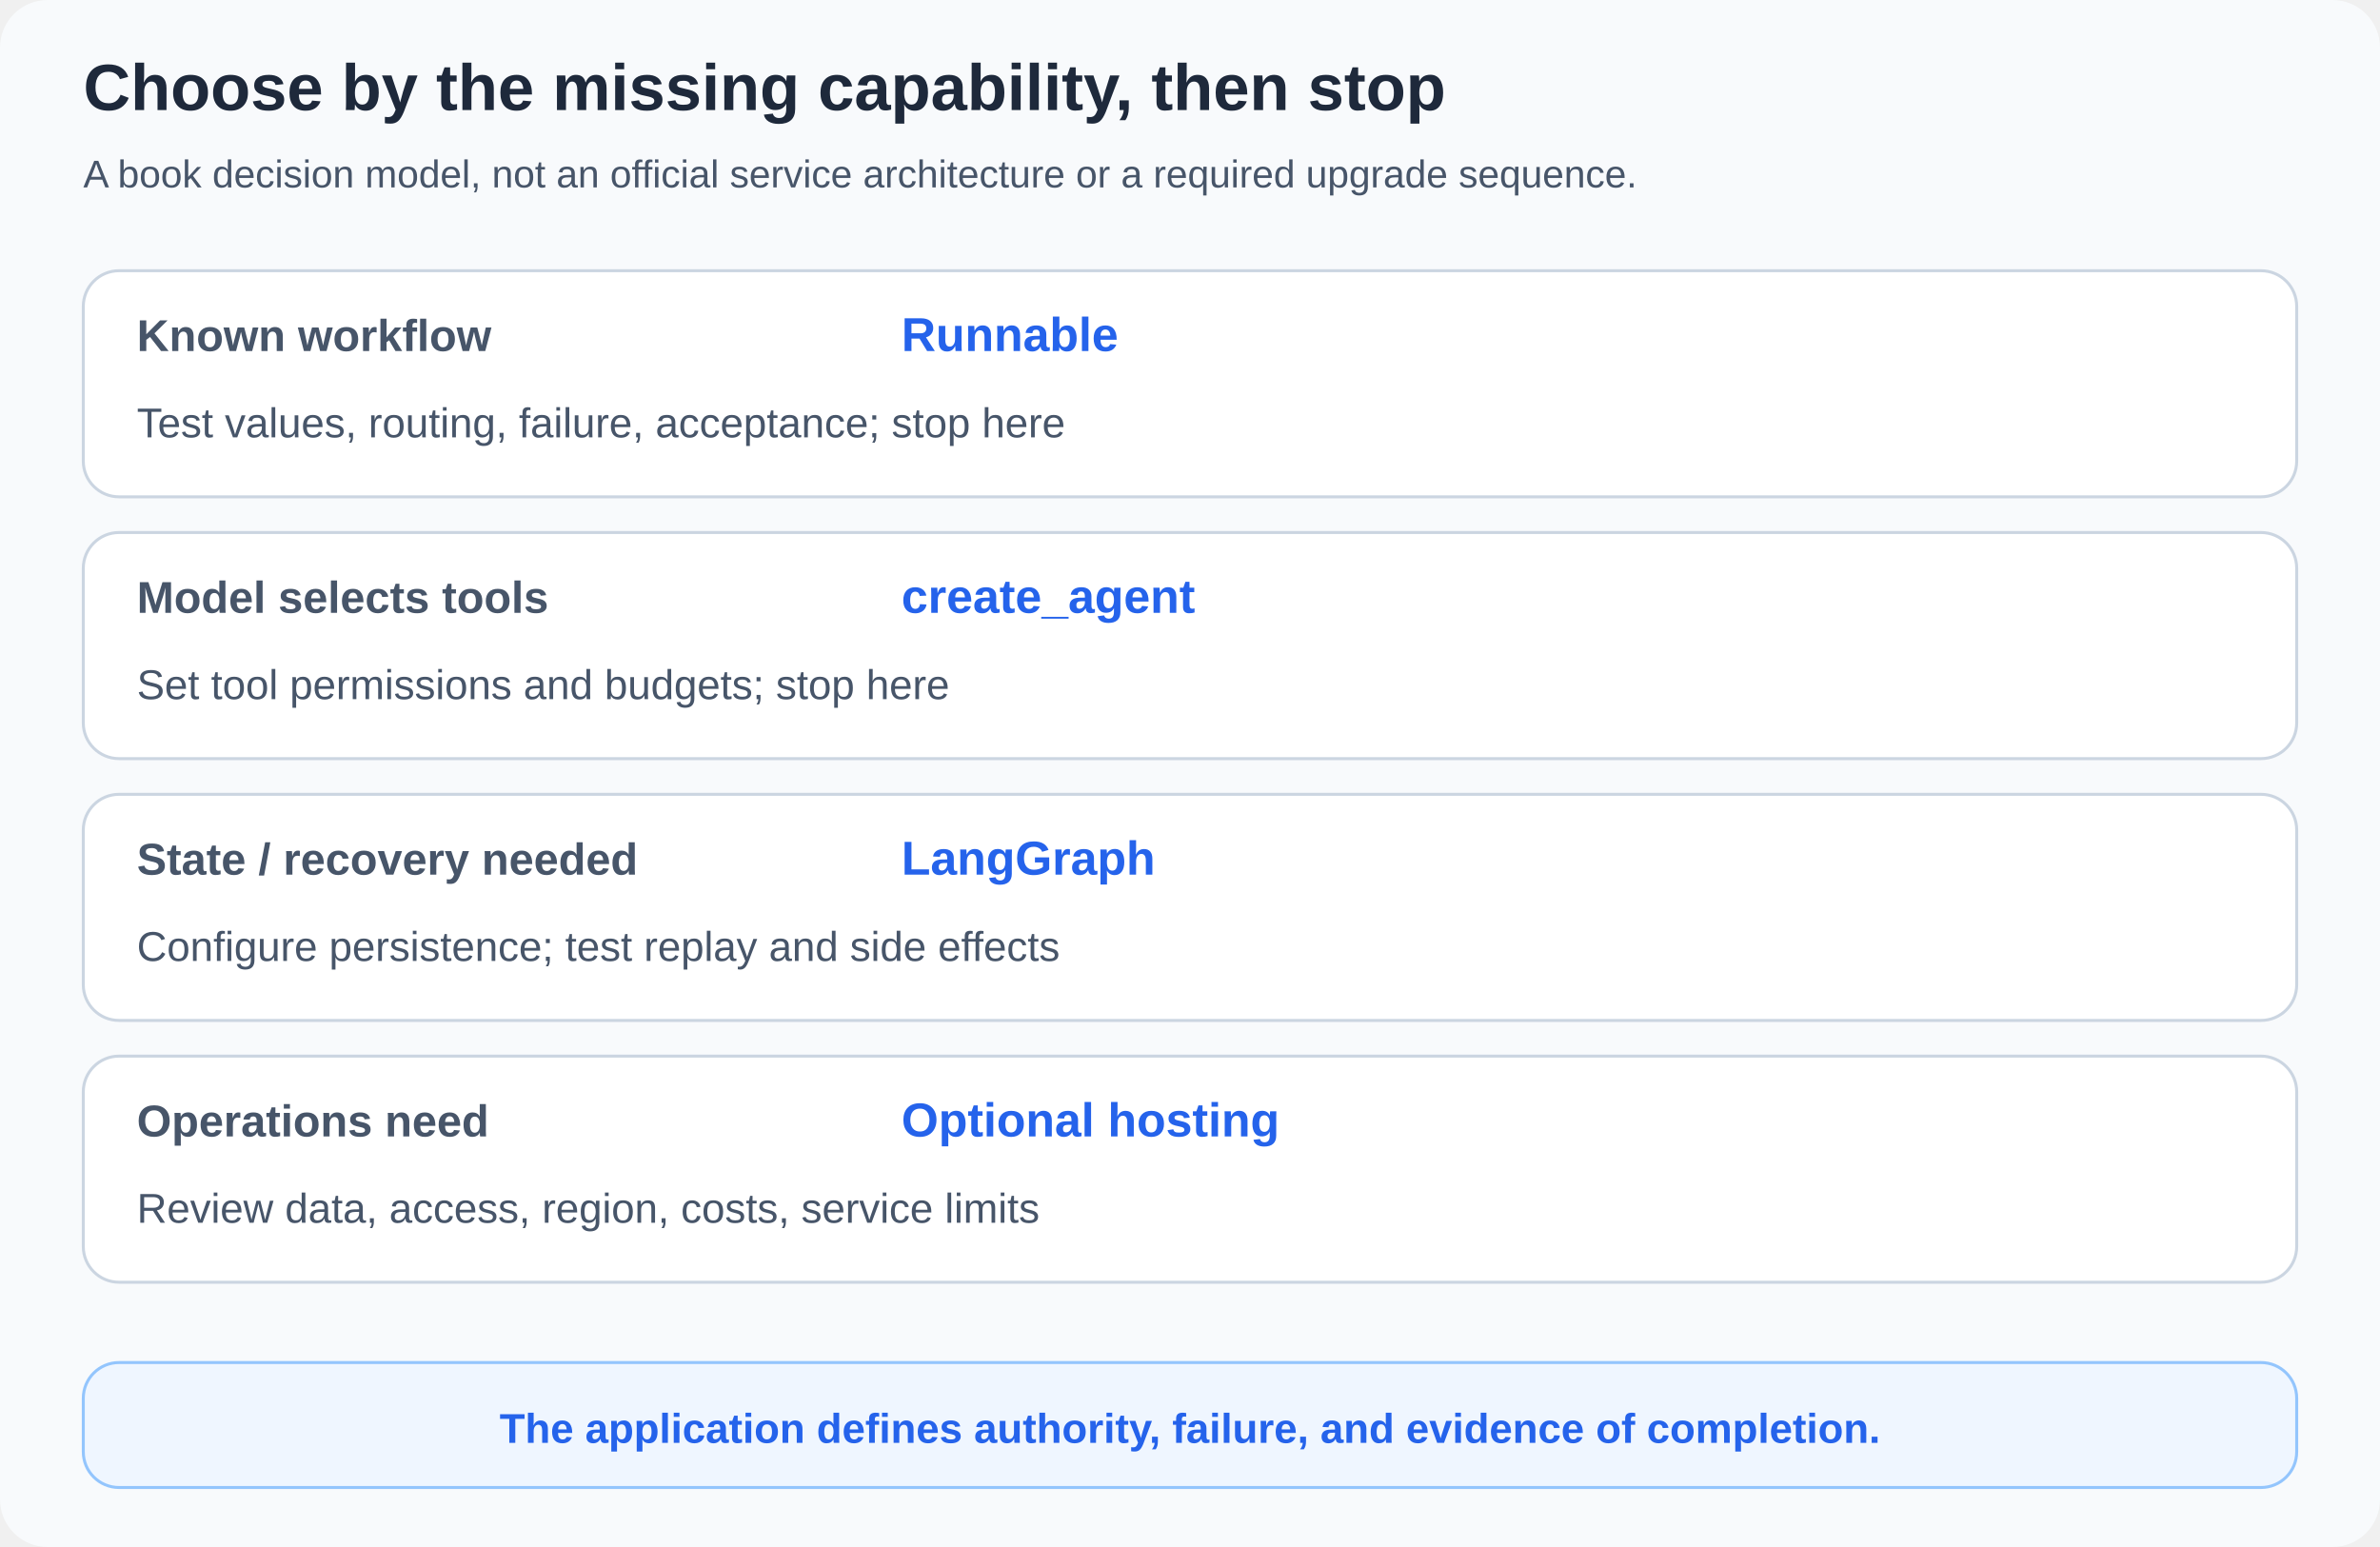
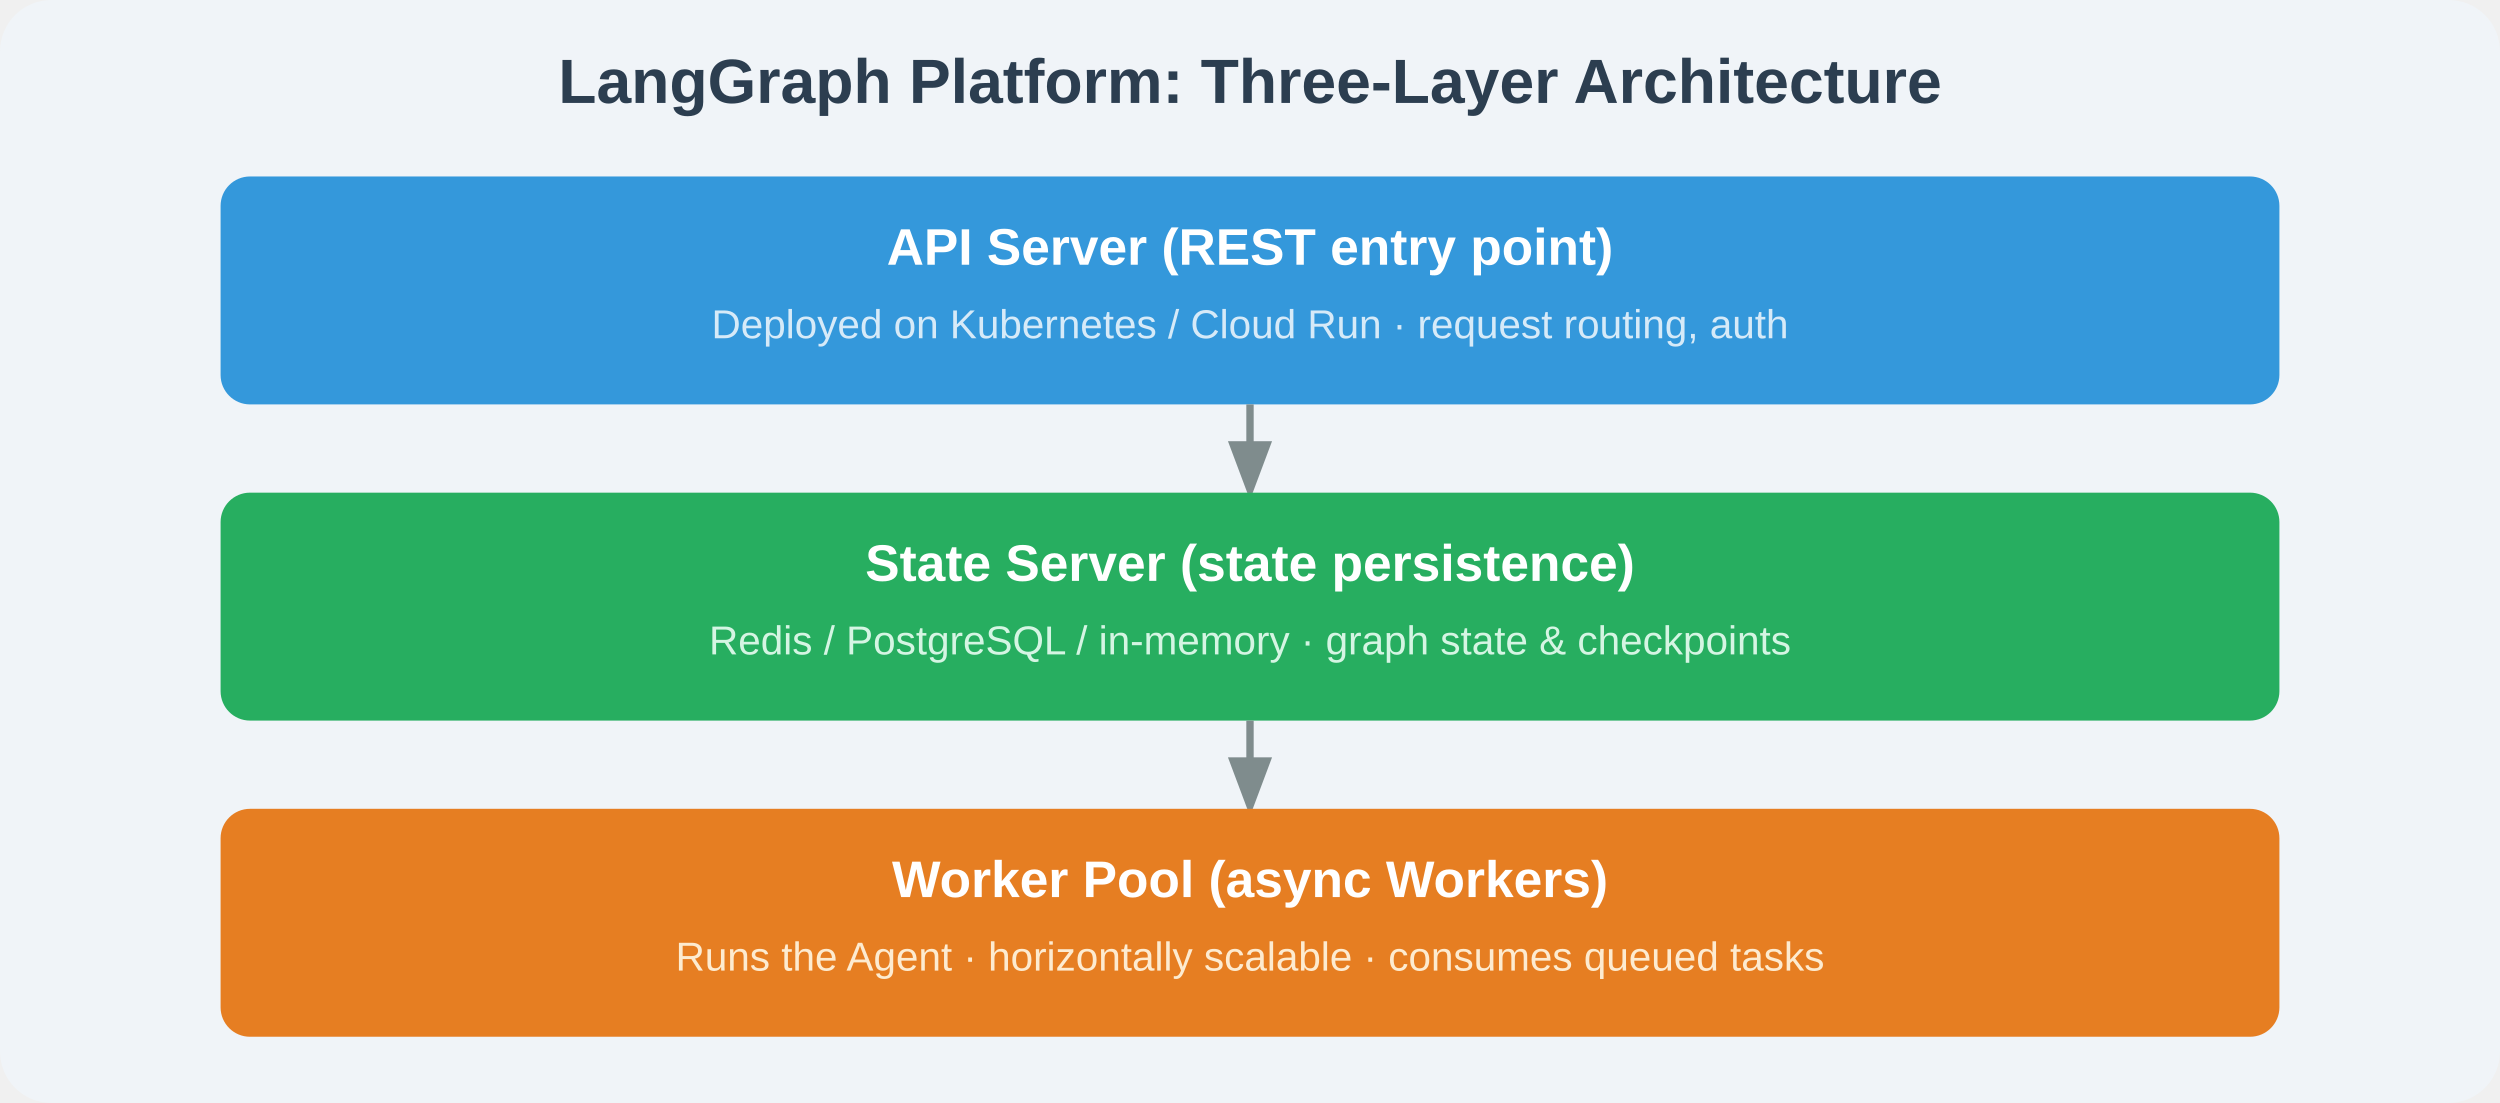
- <svg xmlns="http://www.w3.org/2000/svg" width="800" height="520" viewBox="0 0 800 520" role="img" aria-label="Choose by the missing capability, then stop">
-   <rect width="800" height="520" rx="16" fill="#f8fafc" />
-   <g font-family="Arial, 'PingFang SC', 'Microsoft YaHei', sans-serif">
-     <text x="28" y="37" font-size="22" fill="#1e293b" font-weight="600" text-anchor="start">Choose by the missing capability, then stop</text>
-     <text x="28" y="63" font-size="13" fill="#475569" font-weight="400" text-anchor="start">A book decision model, not an official service architecture or a required upgrade sequence.</text>
-     <rect x="28" y="91" width="744" height="76" rx="12" fill="#fff" stroke="#cbd5e1" />
-     <text x="46" y="118" font-size="15" fill="#475569" font-weight="600" text-anchor="start">Known workflow</text>
-     <text x="303" y="118" font-size="16" fill="#2563eb" font-weight="600" text-anchor="start">Runnable</text>
-     <text x="46" y="147" font-size="14" fill="#475569" font-weight="400" text-anchor="start">Test values, routing, failure, acceptance; stop here</text>
-     <rect x="28" y="179" width="744" height="76" rx="12" fill="#fff" stroke="#cbd5e1" />
-     <text x="46" y="206" font-size="15" fill="#475569" font-weight="600" text-anchor="start">Model selects tools</text>
-     <text x="303" y="206" font-size="16" fill="#2563eb" font-weight="600" text-anchor="start">create_agent</text>
-     <text x="46" y="235" font-size="14" fill="#475569" font-weight="400" text-anchor="start">Set tool permissions and budgets; stop here</text>
-     <rect x="28" y="267" width="744" height="76" rx="12" fill="#fff" stroke="#cbd5e1" />
-     <text x="46" y="294" font-size="15" fill="#475569" font-weight="600" text-anchor="start">State / recovery needed</text>
-     <text x="303" y="294" font-size="16" fill="#2563eb" font-weight="600" text-anchor="start">LangGraph</text>
-     <text x="46" y="323" font-size="14" fill="#475569" font-weight="400" text-anchor="start">Configure persistence; test replay and side effects</text>
-     <rect x="28" y="355" width="744" height="76" rx="12" fill="#fff" stroke="#cbd5e1" />
-     <text x="46" y="382" font-size="15" fill="#475569" font-weight="600" text-anchor="start">Operations need</text>
-     <text x="303" y="382" font-size="16" fill="#2563eb" font-weight="600" text-anchor="start">Optional hosting</text>
-     <text x="46" y="411" font-size="14" fill="#475569" font-weight="400" text-anchor="start">Review data, access, region, costs, service limits</text>
-     <rect x="28" y="458" width="744" height="42" rx="12" fill="#eff6ff" stroke="#93c5fd" />
-     <text x="400" y="485" font-size="14" fill="#2563eb" font-weight="600" text-anchor="middle">The application defines authority, failure, and evidence of completion.</text>
-   </g>
+ <svg xmlns="http://www.w3.org/2000/svg" viewBox="0 0 680 300" width="680" height="300">
+   <defs>
+     <style>text { font-family: 'Helvetica Neue', Arial, sans-serif; }</style>
+     <marker id="arrow" markerWidth="8" markerHeight="8" refX="6" refY="3" orient="auto">
+       <path d="M0,0 L0,6 L8,3 z" fill="#7f8c8d" />
+     </marker>
+   </defs>
+   <rect width="680" height="300" rx="14" fill="#f0f4f8" />
+   <text x="340" y="28" text-anchor="middle" font-size="17" font-weight="bold" fill="#2c3e50">LangGraph Platform: Three-Layer Architecture</text>
+   <rect x="60" y="48" width="560" height="62" rx="8" fill="#3498db" />
+   <text x="340" y="72" text-anchor="middle" font-size="14" font-weight="bold" fill="white">API Server (REST entry point)</text>
+   <text x="340" y="92" text-anchor="middle" font-size="11" fill="#d6eaf8">Deployed on Kubernetes / Cloud Run · request routing, auth</text>
+   <line x1="340" y1="110" x2="340" y2="132" stroke="#7f8c8d" stroke-width="2" marker-end="url(#arrow)" />
+   <rect x="60" y="134" width="560" height="62" rx="8" fill="#27ae60" />
+   <text x="340" y="158" text-anchor="middle" font-size="14" font-weight="bold" fill="white">State Server (state persistence)</text>
+   <text x="340" y="178" text-anchor="middle" font-size="11" fill="#d5f5e3">Redis / PostgreSQL / in-memory · graph state &amp; checkpoints</text>
+   <line x1="340" y1="196" x2="340" y2="218" stroke="#7f8c8d" stroke-width="2" marker-end="url(#arrow)" />
+   <rect x="60" y="220" width="560" height="62" rx="8" fill="#e67e22" />
+   <text x="340" y="244" text-anchor="middle" font-size="14" font-weight="bold" fill="white">Worker Pool (async Workers)</text>
+   <text x="340" y="264" text-anchor="middle" font-size="11" fill="#fdebd0">Runs the Agent · horizontally scalable · consumes queued tasks</text>
</svg>
